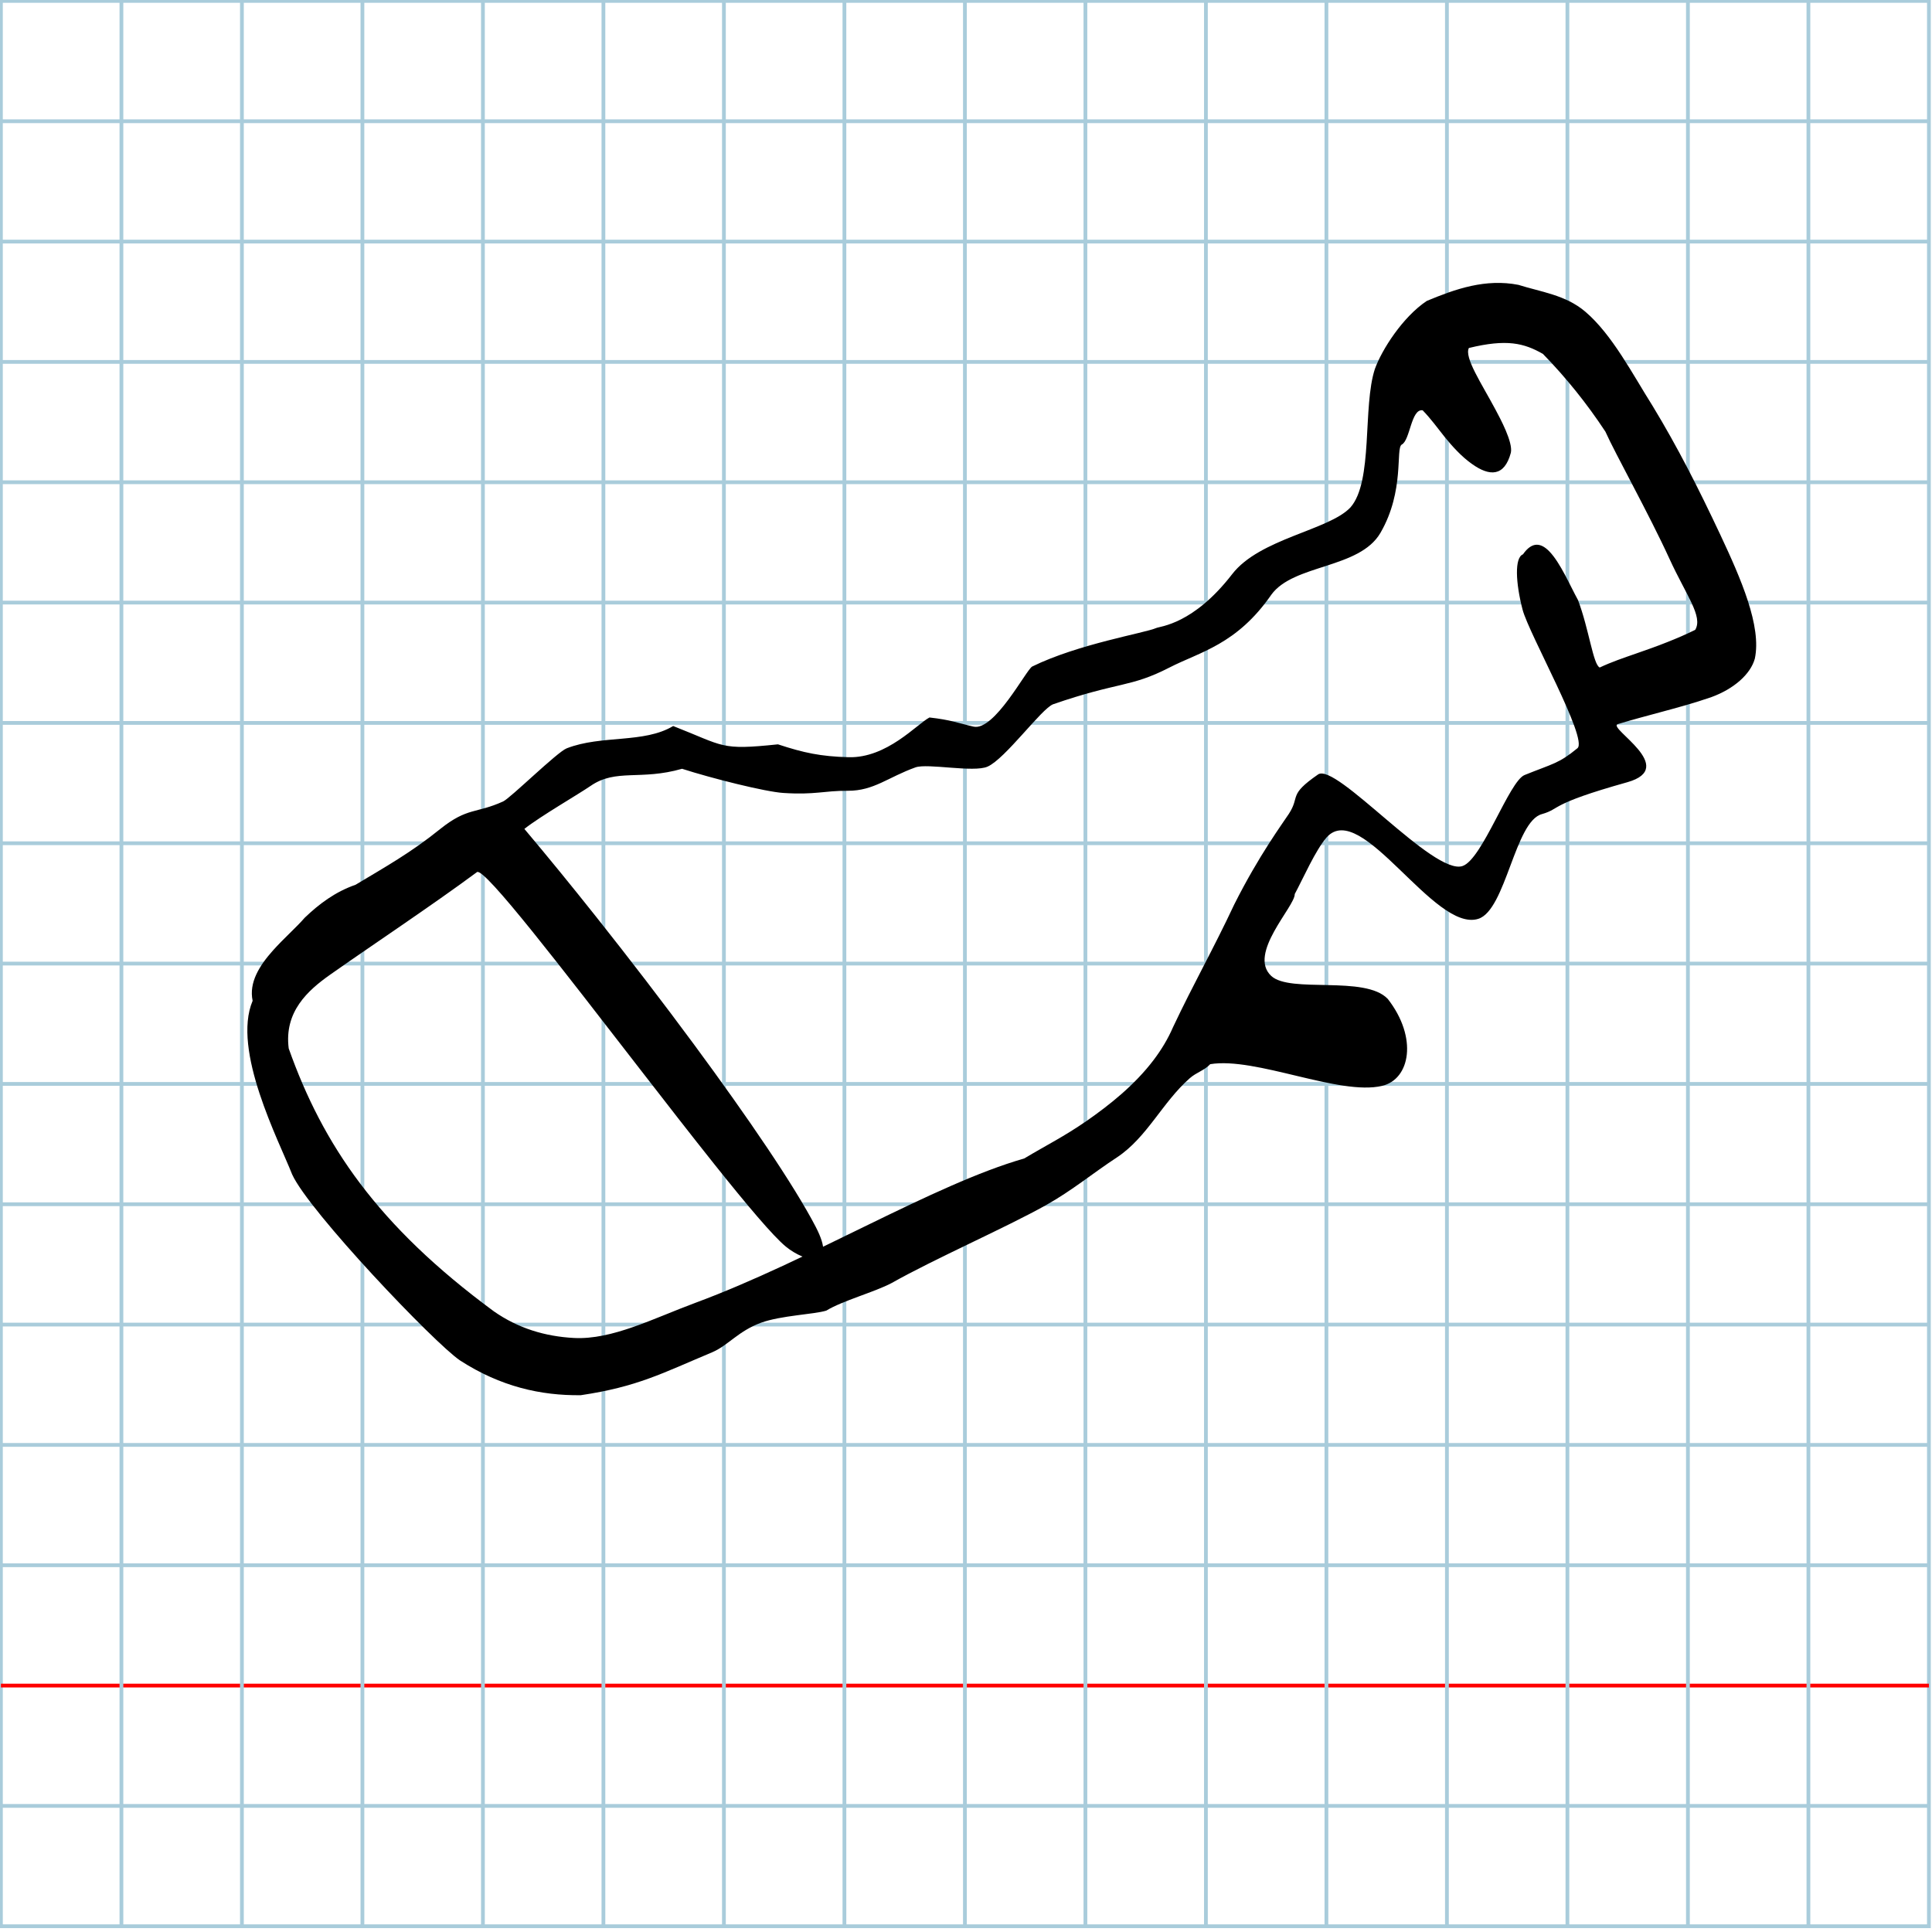
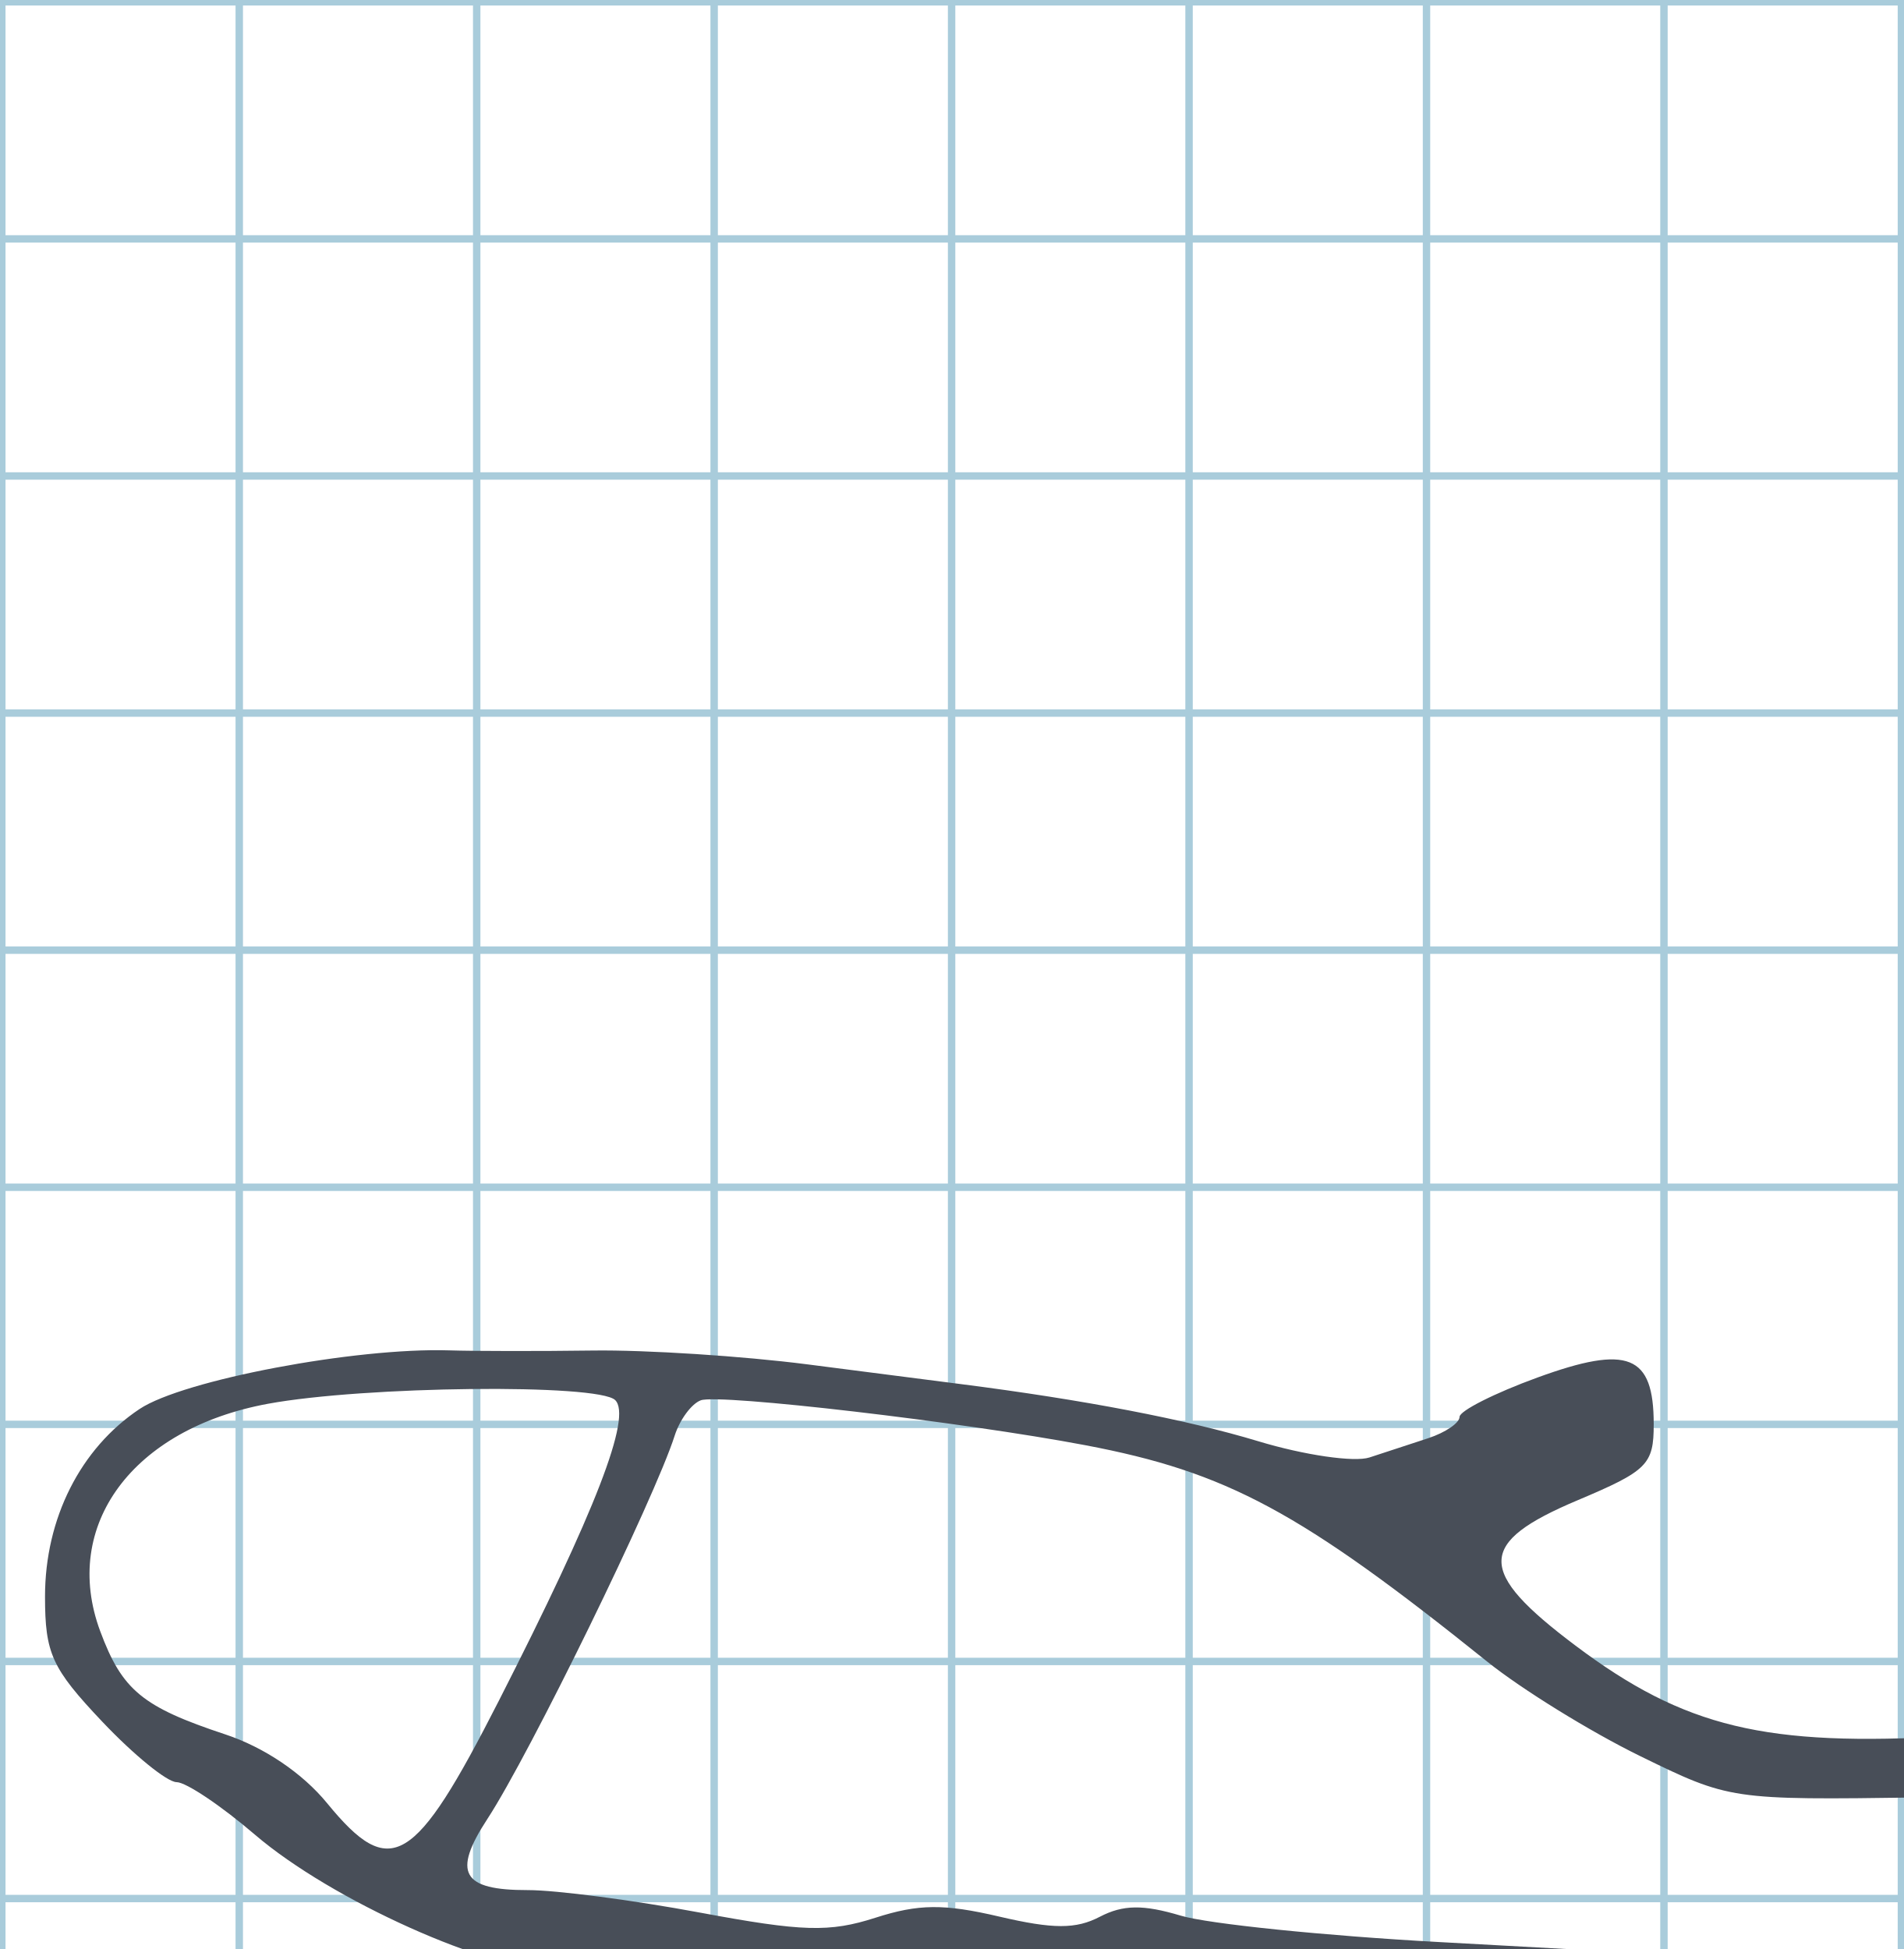
- <svg xmlns="http://www.w3.org/2000/svg" version="1.1" id="Layer_1" x="0px" y="0px" width="1000" height="1000" viewBox="0 0 1000 1000" enable-background="new 0 0 512 512" xml:space="preserve">
+ <svg xmlns="http://www.w3.org/2000/svg" version="1.1" id="Layer_1" x="0px" y="0px" width="500" height="512" viewBox="0 0 500 512" enable-background="new 0 0 512 512" xml:space="preserve">
  <defs id="defs70" />
  <g id="Grid" transform="matrix(1.949083,0,0,1.946379,0.4745415,0.4731908)">
    <rect x="0" stroke-miterlimit="10" width="512" height="512" id="rect4" y="0" style="fill:none;stroke:#a9ccdb;stroke-miterlimit:10" />
    <line stroke-miterlimit="10" x1="0" y1="32" x2="512" y2="32" id="line6" style="fill:none;stroke:#a9ccdb;stroke-miterlimit:10" />
    <line stroke-miterlimit="10" x1="0" y1="64" x2="512" y2="64" id="line8" style="fill:none;stroke:#a9ccdb;stroke-miterlimit:10" />
    <line stroke-miterlimit="10" x1="0" y1="96" x2="512" y2="96" id="line10" style="fill:none;stroke:#a9ccdb;stroke-miterlimit:10" />
    <line stroke-miterlimit="10" x1="0" y1="128" x2="512" y2="128" id="line12" style="fill:none;stroke:#a9ccdb;stroke-miterlimit:10" />
    <line stroke-miterlimit="10" x1="0" y1="160" x2="512" y2="160" id="line14" style="fill:none;stroke:#a9ccdb;stroke-miterlimit:10" />
    <line stroke-miterlimit="10" x1="0" y1="192" x2="512" y2="192" id="line16" style="fill:none;stroke:#a9ccdb;stroke-miterlimit:10" />
    <line stroke-miterlimit="10" x1="0" y1="224" x2="512" y2="224" id="line18" style="fill:none;stroke:#a9ccdb;stroke-miterlimit:10" />
    <line stroke-miterlimit="10" x1="0" y1="256" x2="512" y2="256" id="line20" style="fill:none;stroke:#a9ccdb;stroke-miterlimit:10" />
    <line stroke-miterlimit="10" x1="0" y1="288" x2="512" y2="288" id="line22" style="fill:none;stroke:#a9ccdb;stroke-miterlimit:10" />
    <line stroke-miterlimit="10" x1="0" y1="320" x2="512" y2="320" id="line24" style="fill:none;stroke:#a9ccdb;stroke-miterlimit:10" />
    <line stroke-miterlimit="10" x1="0" y1="352" x2="512" y2="352" id="line26" style="fill:none;stroke:#a9ccdb;stroke-miterlimit:10" />
    <line stroke-miterlimit="10" x1="0" y1="384" x2="512" y2="384" id="line28" style="fill:none;stroke:#a9ccdb;stroke-miterlimit:10" />
    <line stroke-miterlimit="10" x1="0" y1="416" x2="512" y2="416" id="line30" style="fill:none;stroke:#a9ccdb;stroke-miterlimit:10" />
    <line stroke-miterlimit="10" x1="0" y1="448" x2="512" y2="448" id="line32" style="fill:none;stroke:#ff0000;stroke-miterlimit:10" />
    <line stroke-miterlimit="10" x1="0" y1="480" x2="512" y2="480" id="line34" style="fill:none;stroke:#a9ccdb;stroke-miterlimit:10" />
    <line stroke-miterlimit="10" x1="32" y1="0" x2="32" y2="512" id="line36" style="fill:none;stroke:#a9ccdb;stroke-miterlimit:10" />
    <line stroke-miterlimit="10" x1="64" y1="0" x2="64" y2="512" id="line38" style="fill:none;stroke:#a9ccdb;stroke-miterlimit:10" />
    <line stroke-miterlimit="10" x1="96" y1="0" x2="96" y2="512" id="line40" style="fill:none;stroke:#a9ccdb;stroke-miterlimit:10" />
    <line stroke-miterlimit="10" x1="128" y1="0" x2="128" y2="512" id="line42" style="fill:none;stroke:#a9ccdb;stroke-miterlimit:10" />
    <line stroke-miterlimit="10" x1="160" y1="0" x2="160" y2="512" id="line44" style="fill:none;stroke:#a9ccdb;stroke-miterlimit:10" />
    <line stroke-miterlimit="10" x1="192" y1="0" x2="192" y2="512" id="line46" style="fill:none;stroke:#a9ccdb;stroke-miterlimit:10" />
    <line stroke-miterlimit="10" x1="224" y1="0" x2="224" y2="512" id="line48" style="fill:none;stroke:#a9ccdb;stroke-miterlimit:10" />
    <line stroke-miterlimit="10" x1="256" y1="0" x2="256" y2="512" id="line50" style="fill:none;stroke:#a9ccdb;stroke-miterlimit:10" />
    <line stroke-miterlimit="10" x1="288" y1="0" x2="288" y2="512" id="line52" style="fill:none;stroke:#a9ccdb;stroke-miterlimit:10" />
    <line stroke-miterlimit="10" x1="320" y1="0" x2="320" y2="512" id="line54" style="fill:none;stroke:#a9ccdb;stroke-miterlimit:10" />
    <line stroke-miterlimit="10" x1="352" y1="0" x2="352" y2="512" id="line56" style="fill:none;stroke:#a9ccdb;stroke-miterlimit:10" />
    <line stroke-miterlimit="10" x1="384" y1="0" x2="384" y2="512" id="line58" style="fill:none;stroke:#a9ccdb;stroke-miterlimit:10" />
    <line stroke-miterlimit="10" x1="416" y1="0" x2="416" y2="512" id="line60" style="fill:none;stroke:#a9ccdb;stroke-miterlimit:10" />
    <line stroke-miterlimit="10" x1="448" y1="0" x2="448" y2="512" id="line62" style="fill:none;stroke:#a9ccdb;stroke-miterlimit:10" />
    <line stroke-miterlimit="10" x1="480" y1="0" x2="480" y2="512" id="line64" style="fill:none;stroke:#a9ccdb;stroke-miterlimit:10" />
  </g>
-   <path glyph-name="DeltPhoenician" unicode="𐤃" horiz-adv-x="512" d="m 271.418,429.035 c 8.336,-6.58 27.908,-17.871 34.316,-22.281 13.167,-9.06 25.758,-2.639 47.295,-8.836 15.389,4.967 43.096,11.909 52.403,12.511 16.65,1.076 20.941,-1.194 33.427,-1.126 13.405,0.071 20.828,-7.044 35.001,-12.112 6.255,-2.232 30.044,2.789 37.284,-0.381 9.168,-4.016 27.883,-29.96 33.942,-32.286 34.241,-11.831 39.846,-8.54 60.171,-18.987 15.882,-8.163 34.839,-11.834 52.765,-37.698 11.523,-15.934 45.63,-13.318 56.502,-32.046 12.685,-21.852 7.713,-43.7 11.012,-45.68 4.381,-2.21 4.81,-18.677 10.827,-17.741 4.47,4.621 7.318,8.726 11.093,13.418 4.035,5.014 9.015,10.583 14.565,14.452 8.878,6.295 16.642,6.654 19.997,-5.914 1.172,-5.405 -5.525,-17.767 -8.016,-22.43 -7.119,-13.333 -16.202,-26.891 -13.712,-31.778 19.619,-4.789 28.538,-2.518 38.334,3.065 12.017,12.338 22.758,25.704 32.326,40.227 5.135,11.491 22.563,42.639 33.161,65.821 8.654,18.93 17.467,29.821 13.33,36.769 -4.625,2.304 -9.476,4.388 -14.359,6.315 -5.446,2.196 -10.967,4.104 -16.235,5.947 -6.466,2.25 -12.837,4.399 -18.822,7.234 -3.397,-1.362 -5.561,-19.877 -11.227,-34.846 -4.097,-7.469 -9.147,-19.32 -14.802,-25.181 -4.276,-4.431 -8.897,-5.439 -13.714,1.456 -4.398,1.688 -3.828,14.628 -0.209,28.583 3.26,12.572 34.091,67.108 28.405,71.775 -9.722,7.982 -12.474,7.859 -27.374,13.871 -7.948,3.21 -21.829,43.599 -32.078,47.094 -14.979,5.105 -65.525,-53.807 -74.809,-47.389 -15.7,10.854 -9.073,11.124 -15.107,20.387 -3.098,4.756 -15.499,21.456 -28.29,46.954 -10.953,23.36 -21.026,40.899 -31.652,63.436 -2.632,6.088 -6.042,11.7 -9.949,16.877 -9.924,13.149 -23.044,23.482 -34.719,31.632 -12.14,8.356 -20.063,12.133 -32.383,19.482 -46.87,13.404 -110.527,52.604 -169.977,74.629 -21.94,8.128 -43.307,19.316 -63.046,18.275 -14.896,-0.786 -28.865,-4.976 -41.452,-13.77 -60.454,-44.526 -88.572,-86.373 -106.203,-136.079 -2.445,-19.045 9.921,-30.042 21.351,-38.126 19.986,-14.106 53.303,-36.255 76.082,-53.154 1.863,-1.382 13.09,11.371 28.873,30.955 15.59,19.345 35.626,45.354 55.473,70.987 13.44,17.358 26.793,34.543 38.621,49.369 16.685,20.914 30.334,37.134 36.909,42.522 9.946,8.151 27.197,12.311 15.404,-10.349 -11.074,-21.278 -34.931,-56.337 -62.946,-94.294 -16.05,-21.745 -33.464,-44.441 -50.621,-66.042 -12.756,-16.059 -25.369,-31.512 -37.174,-45.518 z m 77.017,-53.245 c -15.201,9.129 -36.944,4.49 -55.083,11.529 -4.945,1.898 -29.141,25.795 -32.976,27.529 -14.095,6.372 -18.325,2.954 -32.323,14.082 -7.742,6.253 -14.76,11.112 -22.023,15.718 -6.844,4.342 -13.906,8.461 -21.999,13.312 -10.553,3.649 -18.901,9.968 -26.296,17.041 -4.311,4.994 -10.863,10.69 -16.478,16.987 -6.966,7.813 -12.489,16.55 -10.497,26.02 -10.842,25.628 13.602,72.439 20.449,89.855 8.591,19.034 73.613,87.347 86.889,96.295 21.025,13.598 41.904,18.243 62.505,17.998 29.293,-4.356 42.043,-11.316 67.994,-22.21 8.159,-3.428 13.59,-11.049 25.35,-15.314 10.411,-3.774 27.255,-4.281 33.735,-6.253 8.357,-5.113 24.845,-9.548 33.737,-14.233 22.422,-12.661 58.886,-28.564 79.976,-40.362 13.53,-7.57 24.267,-16.574 36.844,-24.797 15.577,-10.38 23.41,-28.426 37.588,-40.906 3.465,-3.05 7.574,-4.016 10.576,-7.264 23.55,-3.891 66.816,16.457 88.981,11.223 14.494,-3.422 18.595,-24.896 2.943,-44.98 -11.75,-12.415 -50.483,-2.755 -60.336,-11.914 -12.348,-11.479 12.397,-36.021 12.164,-42.379 4.362,-8.113 10.684,-22.654 16.577,-29.421 17.984,-19.782 55.585,49.446 78.421,42.244 14.313,-4.512 18.928,-50.604 32.99,-54.224 10.008,-2.901 3.131,-4.989 44.076,-16.465 26.854,-7.528 -10.12,-28.001 -4.952,-30.067 7.258,-2.205 14.517,-4.141 21.662,-6.064 9.252,-2.49 18.315,-4.957 26.935,-7.966 11.426,-4.175 20.174,-11.719 22.43,-19.871 3.605,-16.792 -7.226,-41.472 -17.836,-64.097 -11.387,-24.218 -22.013,-45.207 -35.026,-66.661 -10.341,-16.35 -20.968,-37.046 -34.971,-48.924 -10.156,-8.615 -22.948,-10.155 -34.542,-13.814 -8.5,-1.657 -16.605,-1.117 -24.286,0.533 -8.207,1.765 -15.928,4.8 -23.129,7.781 -12.48,8.32 -23.258,25.24 -26.858,35.197 -6.449,19.599 -0.752,58.335 -12.71,71.748 -11.207,11.806 -46.891,15.999 -61.162,34.475 -20.084,26.003 -37.152,26.937 -39.289,27.884 -5.877,2.605 -40.327,8.215 -64.238,19.945 -3.075,1.688 -19.574,33.569 -30.382,31.093 -8.268,-1.893 -11.478,-3.45 -22.771,-4.726 -6.542,3.452 -22.047,21.132 -41.931,20.566 -14.403,-0.411 -23.04,-2.238 -36.5,-6.668 -30.07,3.163 -27.492,0.989 -54.227,-9.474 z" id="path39" />
+   <path style="fill:#484e58" d="m 550.845,611.317 c -4.954,-3.226 -13.603,-10.012 -19.22,-15.079 -12.958,-11.689 -58.473,-39.044 -92.578,-55.641 -25.628,-12.471 -27.384,-12.8 -69.211,-12.981 -32.071,-0.139 -46.481,1.292 -57.022,5.663 -7.758,3.217 -17.593,5.884 -21.856,5.927 -4.263,0.043 -11.849,3.201 -16.858,7.017 -13.237,10.085 -22.265,8.7 -34.606,-5.309 -10.015,-11.37 -13.009,-12.572 -35.84,-14.4 -13.702,-1.097 -28.971,-3.497 -33.932,-5.335 -4.961,-1.837 -15.243,-3.34 -22.85,-3.34 -18.315,0 -59.776,-18.613 -79.908,-35.873 -8.852,-7.589 -18.114,-13.799 -20.582,-13.799 -2.468,0 -11.253,-7.149 -19.522,-15.887 -13.253,-14.004 -15.035,-17.9 -15.035,-32.875 0,-20.489 9.299,-38.925 24.852,-49.273 11.417,-7.596 56.69,-16.167 81.298,-15.391 6.731,0.212 23.712,0.231 37.737,0.041 14.024,-0.19 39.432,1.451 56.462,3.646 17.03,2.195 35.061,4.515 40.07,5.154 32.499,4.15 59.342,9.306 78.318,15.046 12.021,3.636 25.135,5.548 29.142,4.25 4.007,-1.298 10.974,-3.581 15.482,-5.074 4.508,-1.493 8.196,-4.01 8.196,-5.594 0,-1.584 9.202,-6.233 20.448,-10.331 23.854,-8.693 30.55,-6.006 30.55,12.26 0,10.601 -1.634,12.234 -19.973,19.967 -26.536,11.189 -26.649,18.601 -0.582,38.189 28.641,21.522 49.94,26.642 98.873,23.768 22.038,-1.294 46.627,-3.102 54.641,-4.017 37.26,-4.253 67.071,-3.393 72.74,2.099 7.587,7.351 9.564,36.771 5.163,76.828 -5.379,48.949 -9.945,61.012 -28.235,74.6 -13.429,9.976 -18.55,11.61 -36.39,11.61 -13.251,0 -24.021,-2.122 -29.769,-5.866 z m 43.601,-15.882 c 18.906,-6.419 24.105,-22.245 34.819,-105.981 2.452,-19.163 -1.096,-21.803 -27.654,-20.585 l -23.346,1.071 0.609,12.418 c 2.227,45.383 -14.757,47.322 -22.375,2.555 l -2.282,-13.411 -49.902,0.685 c -49.709,0.682 -49.993,0.64 -73.579,-10.907 -13.023,-6.376 -31.054,-17.516 -40.07,-24.757 -49.148,-39.472 -68.337,-49.804 -105.638,-56.879 -32.003,-6.07 -96.125,-13.557 -100.946,-11.787 -2.428,0.891 -5.516,5.065 -6.862,9.276 -5.32,16.641 -38.077,83.692 -49.192,100.693 -9.268,14.175 -6.686,18.731 10.596,18.701 7.395,-0.014 27.757,2.648 45.249,5.912 26.91,5.022 33.998,5.231 46.059,1.354 11.352,-3.649 17.98,-3.712 32.55,-0.307 14.179,3.313 20.122,3.323 26.41,0.045 6.093,-3.176 11.387,-3.249 21.249,-0.292 7.224,2.166 37.723,5.284 67.775,6.931 l 54.641,2.993 27.32,15.057 c 15.026,8.282 40.434,23.692 56.462,34.245 16.028,10.553 30.172,19.199 31.432,19.213 1.26,0.014 4.305,-4.712 6.767,-10.501 6.466,-15.205 13.218,-19.861 20.393,-14.06 4.406,3.561 5.216,8.282 3.421,19.938 -2.012,13.071 -0.669,22.389 3.227,22.389 0.585,0 6.374,-1.804 12.866,-4.008 z M 130.985,446.878 c 25.52,-50.075 35.06,-74.733 30.596,-79.081 -4.478,-4.362 -65.881,-3.703 -91.224,0.978 -35.552,6.567 -54.321,32.007 -44.048,59.704 5.763,15.537 11.082,19.93 32.871,27.147 10.221,3.386 20.285,10.185 26.733,18.06 16.676,20.367 22.923,16.652 45.072,-26.809 z" id="path3758" />
</svg>
